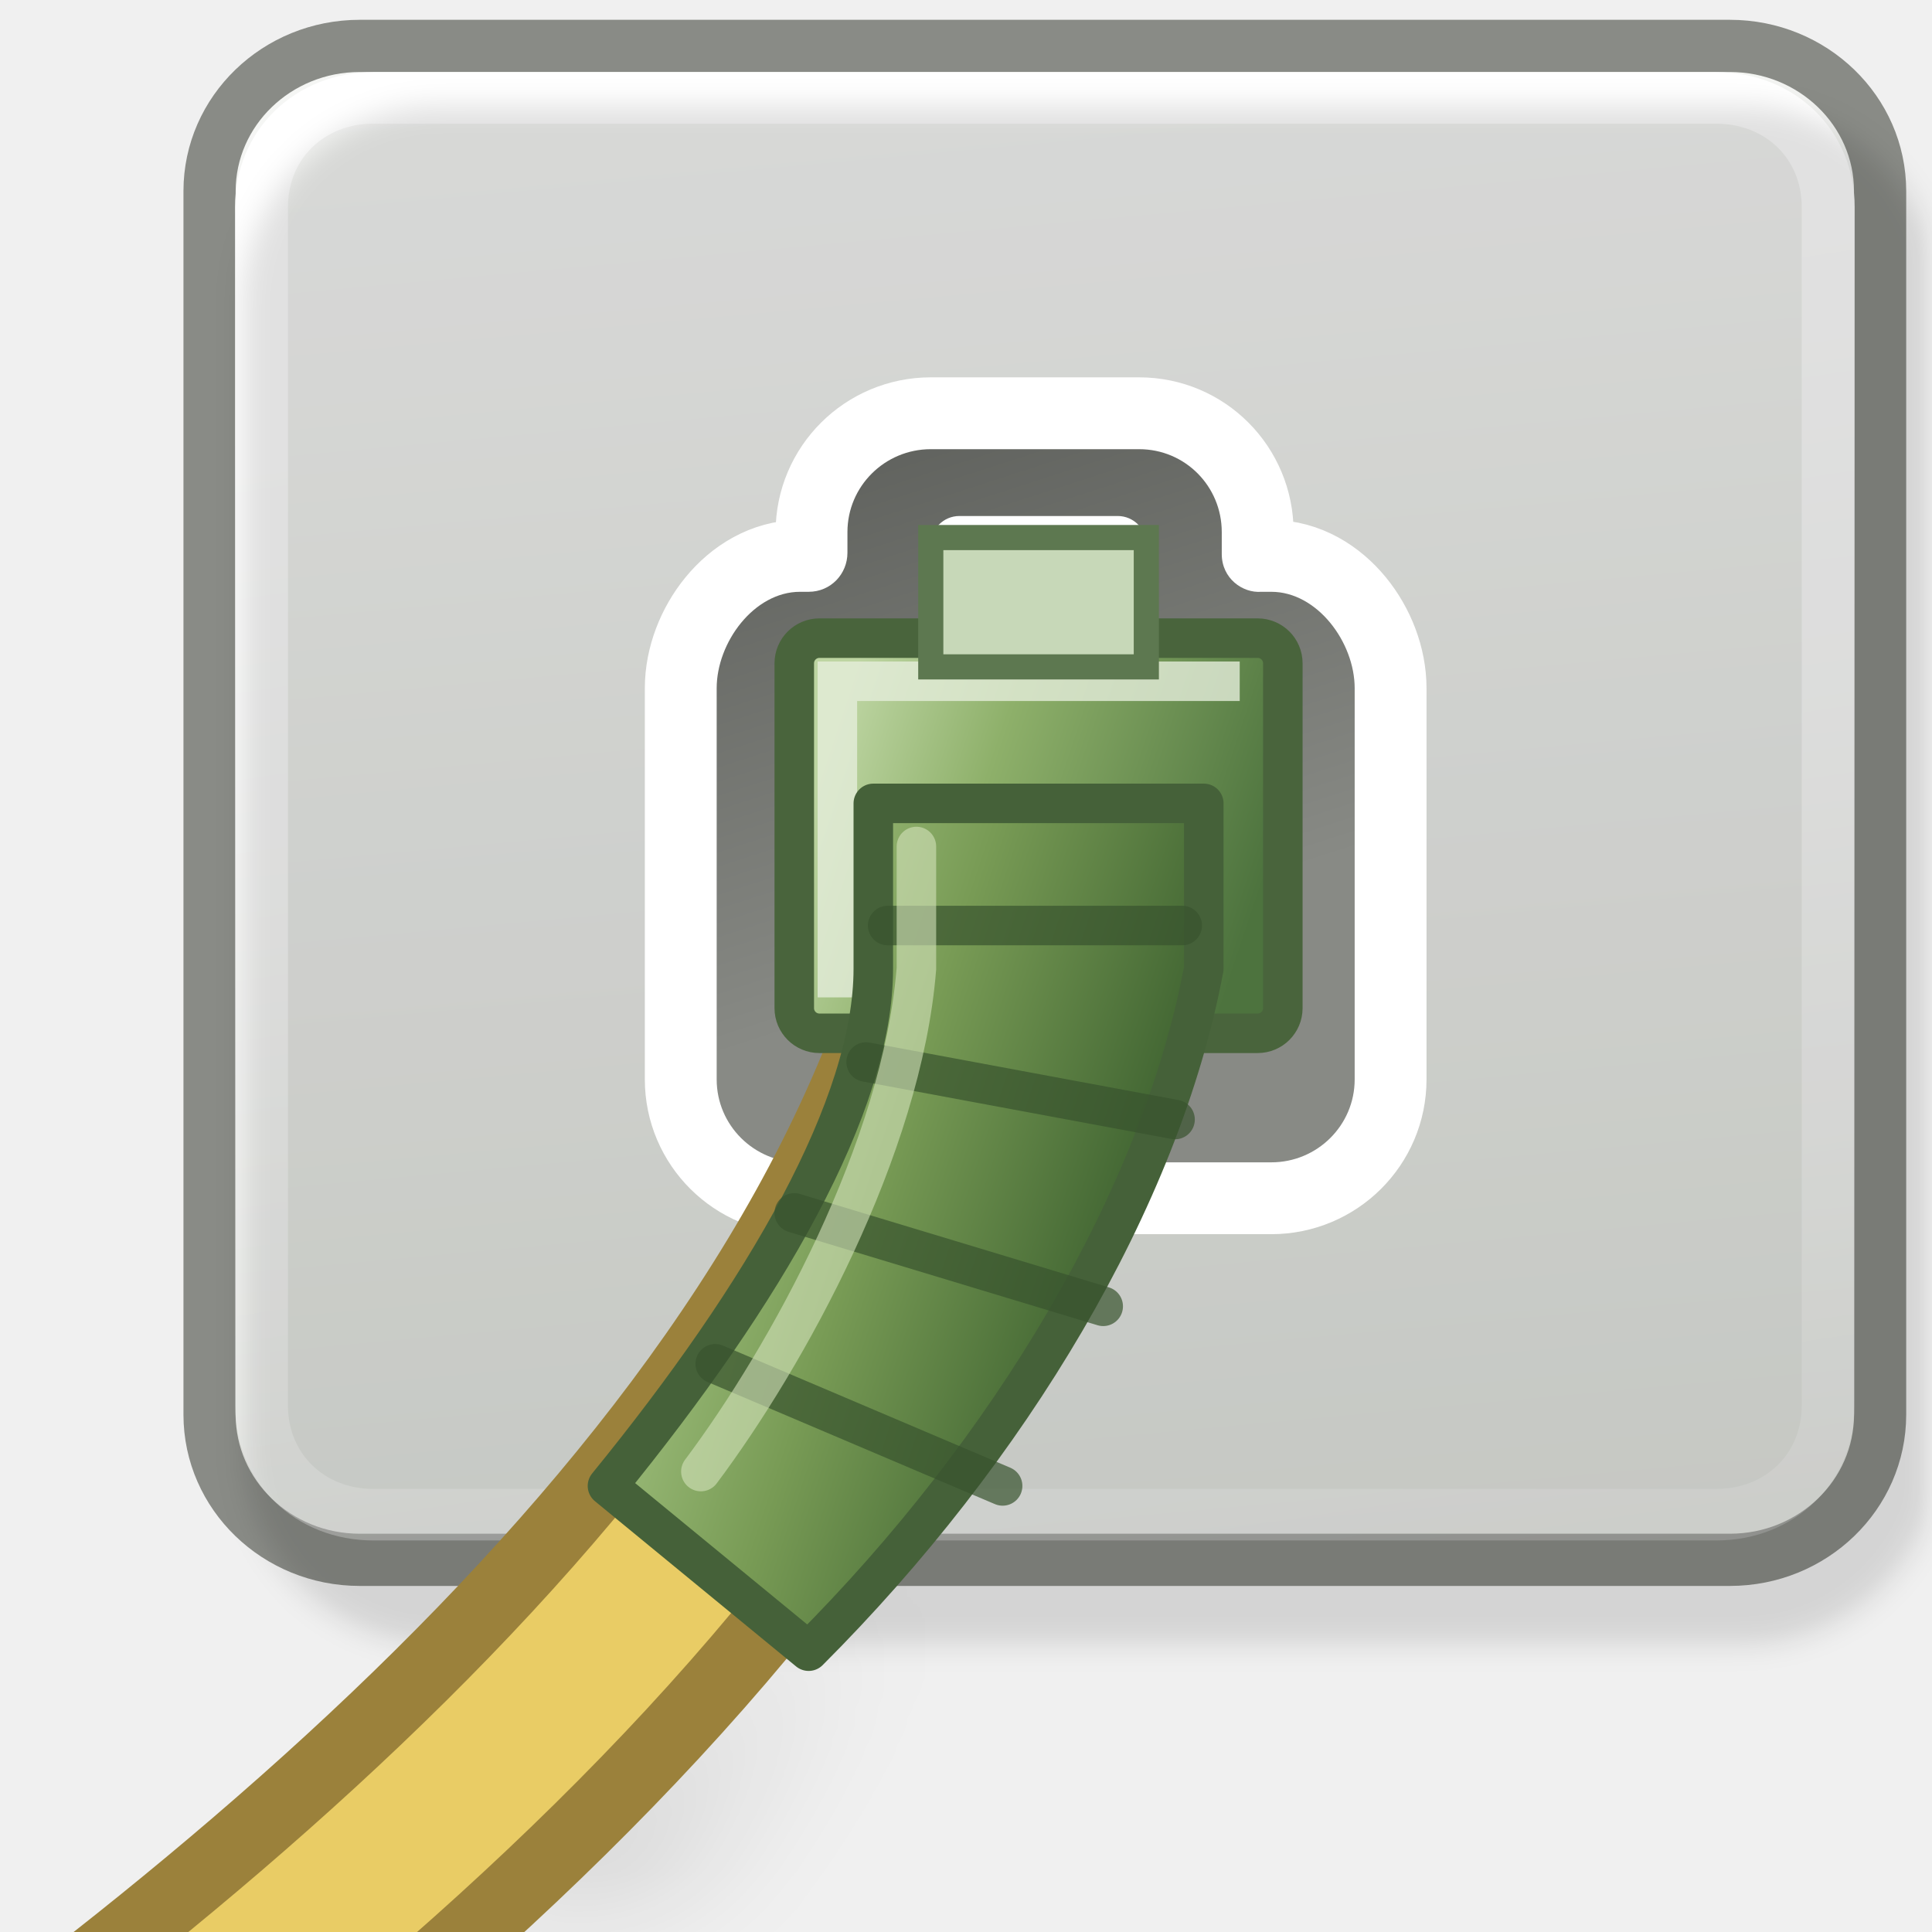
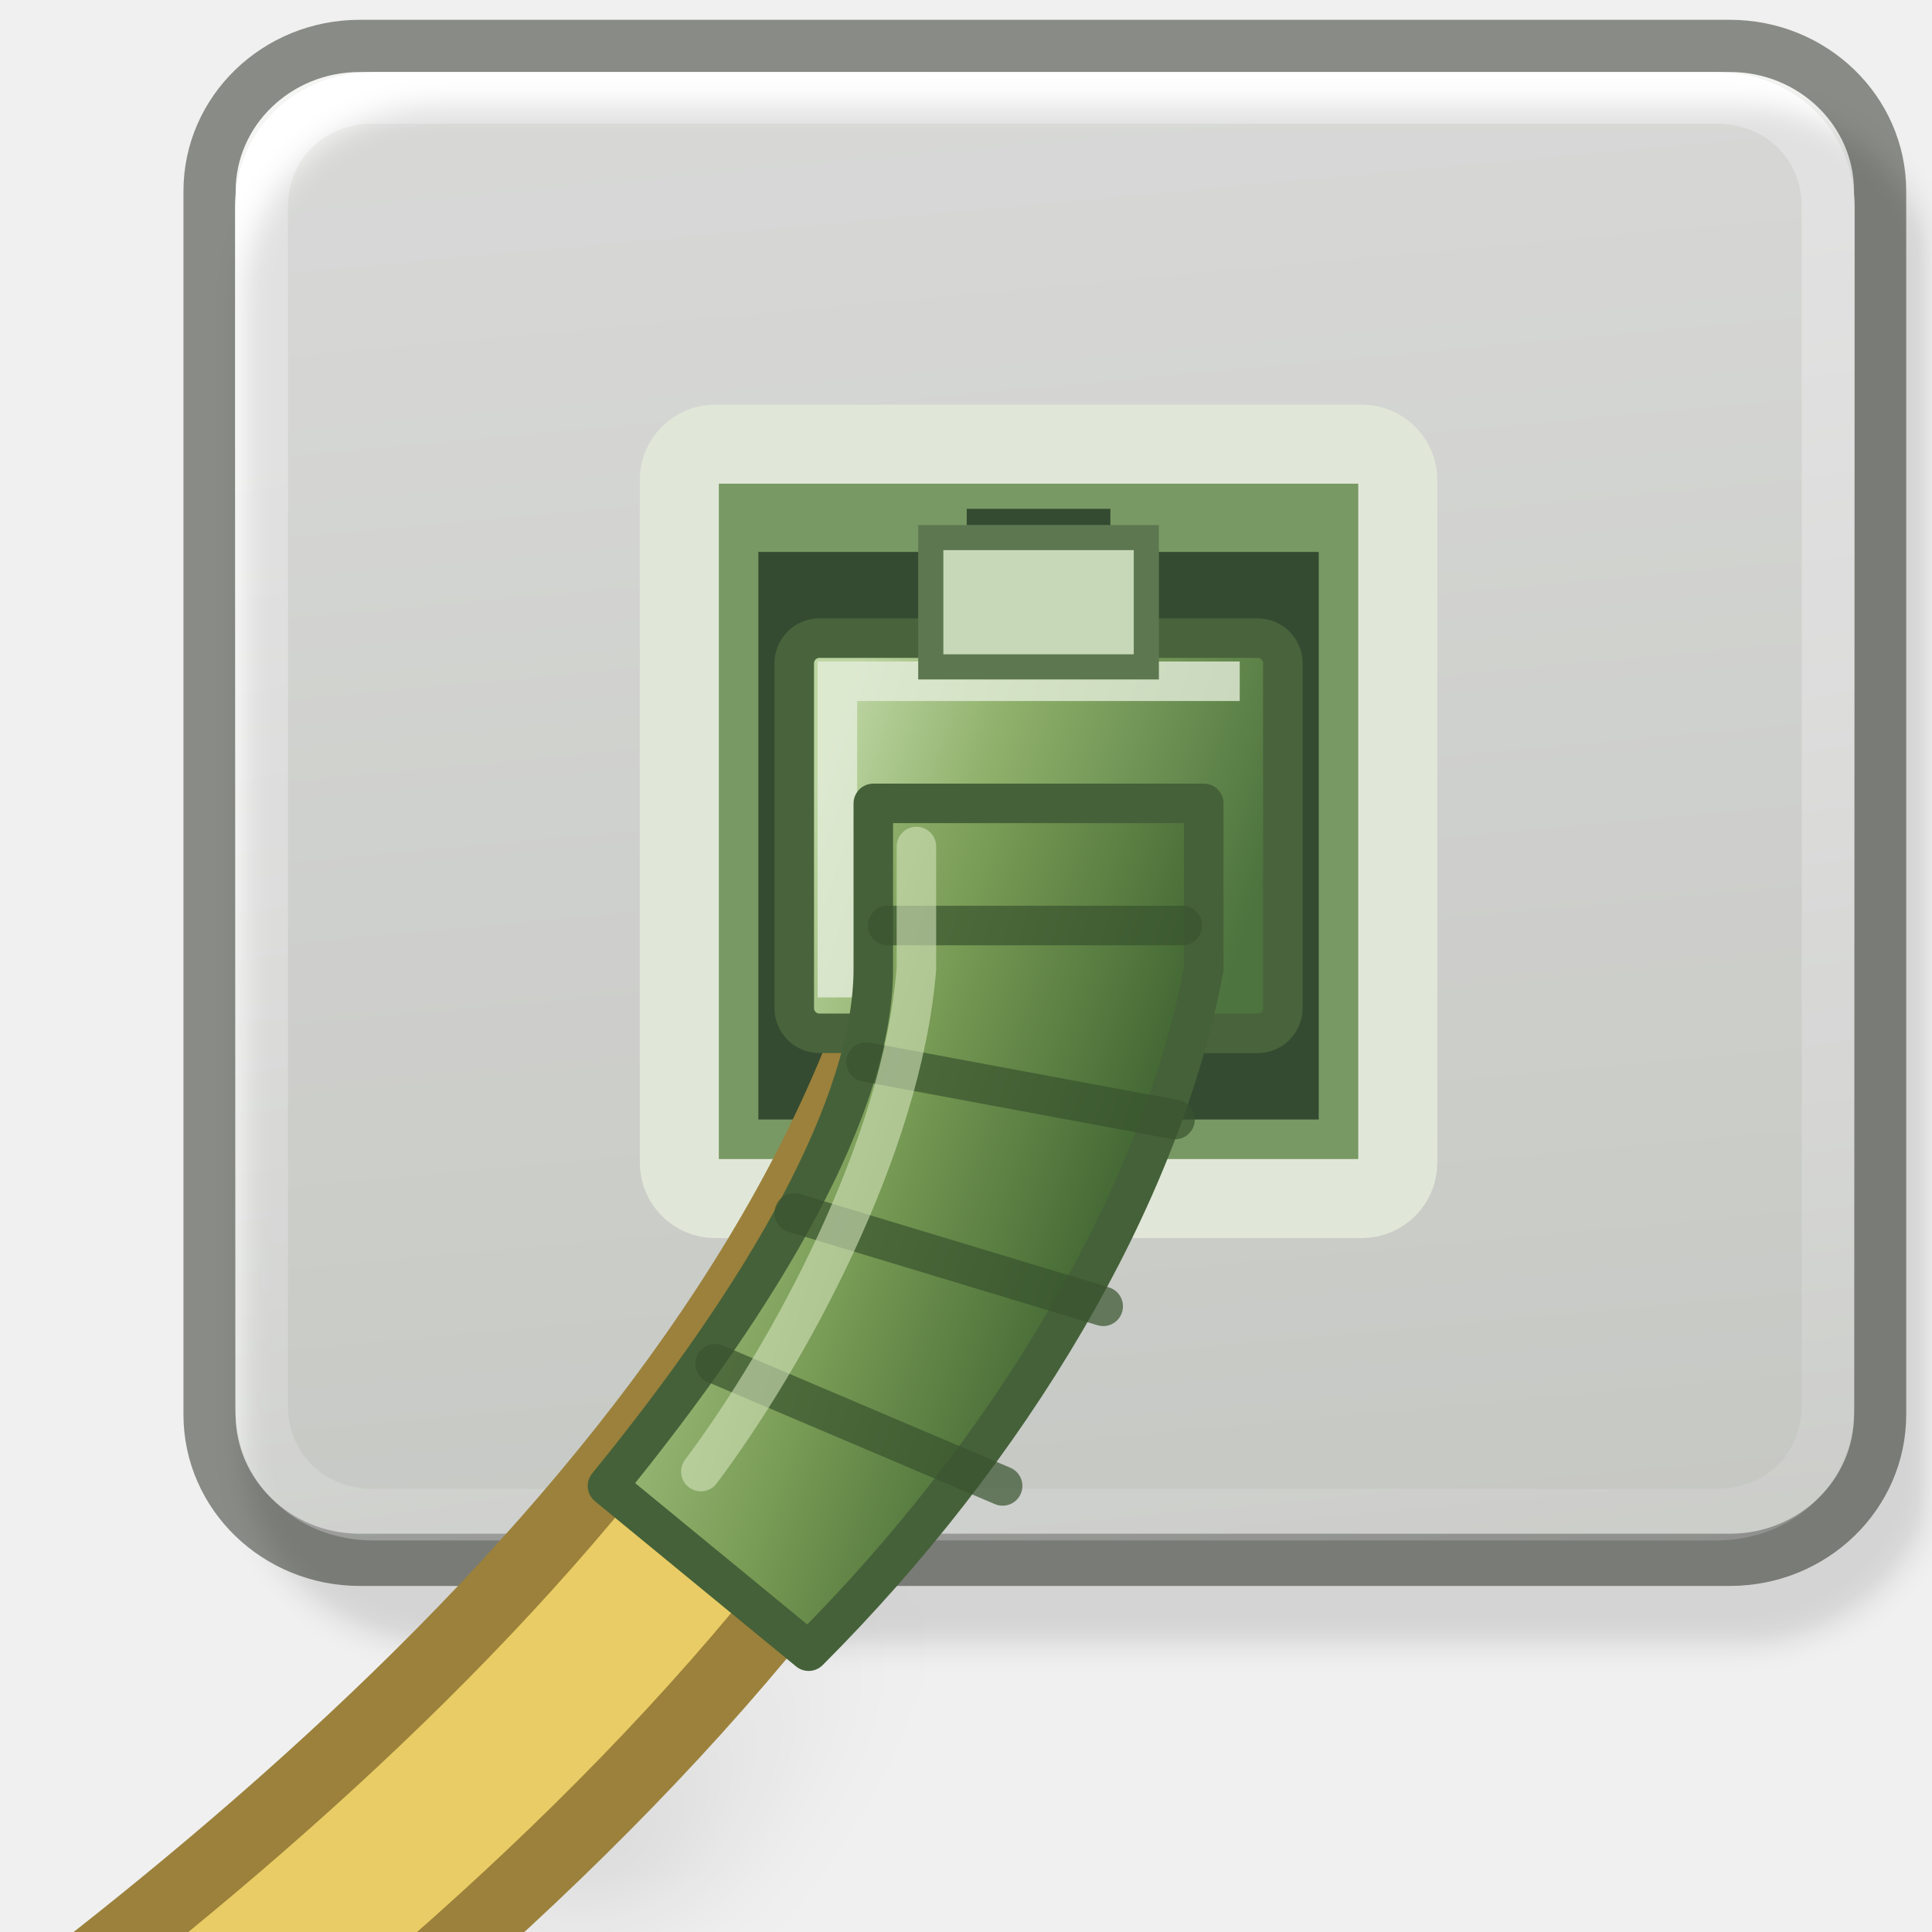
<svg xmlns="http://www.w3.org/2000/svg" xmlns:xlink="http://www.w3.org/1999/xlink" width="32" height="32" version="1.1" viewBox="0 0 48 48">
  <defs>
    <linearGradient id="linearGradient7887" x1="-7.975" x2="-11.01" y1="25.36" y2="-6.568" gradientTransform="matrix(2 0 0 1.933 43.5 .5333)" gradientUnits="userSpaceOnUse">
      <stop stop-color="#d3d7cf" offset="0" />
      <stop stop-color="#fff" offset="1" />
    </linearGradient>
    <linearGradient id="linearGradient7889" x1="-7.852" x2="-5.51" y1="3.755" y2="18.94" gradientUnits="userSpaceOnUse">
      <stop stop-color="#fff" offset="0" />
      <stop stop-color="#fff" stop-opacity="0" offset="1" />
    </linearGradient>
    <filter id="filter5386" x="-.02" y="-.022" width="1.039" height="1.044" color-interpolation-filters="sRGB">
      <feGaussianBlur stdDeviation="0.263" />
    </filter>
    <linearGradient id="linearGradient9" x1="25.05" x2="27.76" y1="16.17" y2="24.54" gradientTransform="matrix(1.088 0 0 1.086 294.4 40.06)" gradientUnits="userSpaceOnUse" xlink:href="#linearGradient3983" />
    <linearGradient id="linearGradient3983">
      <stop stop-color="#555753" offset="0" />
      <stop stop-color="#888a85" offset="1" />
    </linearGradient>
    <linearGradient id="linearGradient11" x1="326.5" x2="326.5" y1="61.7" y2="60.69" gradientUnits="userSpaceOnUse">
      <stop stop-color="#babdb6" offset="0" />
      <stop stop-color="#fff" offset="1" />
    </linearGradient>
    <radialGradient id="radialGradient4612-0" cx="306.5" cy="86.38" r="21.91" gradientTransform="matrix(2.238 -.5404 .1485 .615 -392 204.4)" gradientUnits="userSpaceOnUse">
      <stop offset="0" />
      <stop stop-opacity="0" offset="1" />
    </radialGradient>
    <filter id="filter4618-7" x="-.075" y="-.062" width="1.151" height="1.143">
      <feGaussianBlur stdDeviation="0.897" />
    </filter>
    <linearGradient id="linearGradient12" x1="322.3" x2="328.4" y1="62.62" y2="68.74" gradientTransform="matrix(.75 0 0 .8333 81.62 10.42)" gradientUnits="userSpaceOnUse" xlink:href="#linearGradient4206" />
    <linearGradient id="linearGradient4206">
      <stop stop-color="#fff" offset="0" />
      <stop stop-color="#babdb6" offset="1" />
    </linearGradient>
    <linearGradient id="linearGradient13" x1="325.4" x2="328.4" y1="63.27" y2="68.74" gradientTransform="matrix(.5 0 0 .5 -489.8 -97.75)" gradientUnits="userSpaceOnUse" xlink:href="#linearGradient4206" />
    <linearGradient id="linearGradient14" x1="-47.16" x2="-46.15" y1="39.38" y2="44.17" gradientTransform="translate(386,50)" gradientUnits="userSpaceOnUse">
      <stop stop-color="#e9cc65" offset="0" />
      <stop stop-color="#e9cc65" stop-opacity="0" offset="1" />
    </linearGradient>
    <linearGradient id="linearGradient15" x1="-48" x2="-46.75" y1="40.38" y2="45.69" gradientTransform="translate(386,50)" gradientUnits="userSpaceOnUse">
      <stop stop-color="#9b813b" offset="0" />
      <stop stop-color="#9b813b" stop-opacity="0" offset="1" />
    </linearGradient>
    <linearGradient id="scPlug" x1="323" y1="65" x2="329" y2="67" gradientUnits="userSpaceOnUse">
      <stop offset="0" stop-color="#bdd5a2" />
      <stop offset=".35" stop-color="#8eb06a" />
      <stop offset="1" stop-color="#4d733e" />
    </linearGradient>
    <linearGradient id="scBoot" x1="323" y1="65" x2="329" y2="67" gradientUnits="userSpaceOnUse">
      <stop offset="0" stop-color="#9dbd7b" />
      <stop offset=".4" stop-color="#789b55" />
      <stop offset="1" stop-color="#3c602f" />
    </linearGradient>
  </defs>
  <clipPath id="b">
    <rect x="68.78" y="-.093" width="58.26" height="58.26" rx="2.648" />
  </clipPath>
  <filter id="c" x="-.021" y="-.021" width="1.042" height="1.042" color-interpolation-filters="sRGB">
    <feGaussianBlur stdDeviation=".283" />
  </filter>
  <clipPath id="h">
    <path d="m-6.562 24.53c-0.388 0-0.692 0.219-0.906 0.469l-0.031-0.03-0.031 0.06-0.344 0.313-4.25 1.218c-0.03 0-0.06 0.02-0.09 0.03-0.549 0.274-0.902 0.554-1.094 0.937-0.192 0.384-0.116 0.867 0.125 1.156 0.329 0.394 0.858 0.553 1.407 0.657l-0.407 0.437c-0.06 0.05-0.1 0.116-0.125 0.188-0.03 0.121-0.07 0.316-0.125 0.5-0.02 0.04-0.03 0.08-0.03 0.125v6.656c0 0.299 0.113 0.582 0.313 0.813 0.199 0.23 0.511 0.406 0.875 0.406h7.843c0.324 0 0.657-0.116 0.906-0.375l4.651-4.81c0.226-0.235 0.344-0.539 0.344-0.875v-6.625c0-0.335-0.118-0.64-0.344-0.875-0.223-0.229-0.55-0.375-0.874-0.375z" />
  </clipPath>
  <filter id="i" x="-.038" y="-.044" width="1.077" height="1.087" color-interpolation-filters="sRGB">
    <feGaussianBlur stdDeviation=".149" />
  </filter>
  <filter id="p" x="-.02" y="-.024" width="1.04" height="1.047" color-interpolation-filters="sRGB">
    <feGaussianBlur stdDeviation=".071" />
  </filter>
  <filter id="x" x="-.036" y="-.042" width="1.071" height="1.083" color-interpolation-filters="sRGB">
    <feGaussianBlur stdDeviation=".167" />
  </filter>
  <clipPath id="A">
    <path d="m-95.3 143.8s-4.189 3.27-8.1 6.5c-1.95 1.62-3.69 3.22-4.72 4.78-0.51 0.78-0.98 1.62-0.65 2.78 0.16 0.58 0.61 1.12 1.09 1.41 0.48 0.28 0.96 0.4 1.5 0.47 2.13 0.24 4.73-0.4 7.849-1.28 3.113-0.89 6.669-2.09 10.25-3.25 3.581-1.17 7.196-2.31 10.34-3 3.147-0.7 5.835-0.89 7.375-0.5 0.729 0.18 0.745 0.3 0.75 0.31 0 0 0.06 0.33-0.219 0.94-0.567 1.2-2.245 3.11-4.187 4.93-3.885 3.64-8.844 7.13-8.844 7.13l1.75 2.44s5.041-3.52 9.156-7.38c2.058-1.93 3.879-3.89 4.813-5.87 0.466-1 0.776-2.12 0.343-3.25-0.433-1.14-1.541-1.87-2.812-2.19-2.46-0.62-5.444-0.21-8.781 0.53-3.337 0.73-7.019 1.85-10.62 3.03-3.607 1.18-7.129 2.4-10.12 3.25-2.913 0.83-5.293 1.22-6.473 1.13 0.62-0.95 2.3-2.56 4.16-4.1 3.721-3.08 7.969-6.37 7.969-6.37z" />
  </clipPath>
  <mask id="B" maskUnits="userSpaceOnUse">
    <rect x="-115.6" y="147" width="51.28" height="17.34" rx=".666" fill="url(#C)" fill-rule="evenodd" stroke-width="2" />
  </mask>
  <linearGradient id="C" x1="-112.3" x2="-112.3" y1="148.9" y2="164.5" gradientUnits="userSpaceOnUse">
    <stop offset="0" />
    <stop stop-color="#fff" offset=".218" />
    <stop stop-color="#fff" offset=".766" />
    <stop offset="1" />
  </linearGradient>
  <filter id="D" x="-.013" y="-.05" width="1.026" height="1.099" color-interpolation-filters="sRGB">
    <feGaussianBlur stdDeviation="0.001 0.244" />
  </filter>
  <filter id="H" x="-.395" y="-.574" width="1.79" height="2.147" color-interpolation-filters="sRGB">
    <feGaussianBlur stdDeviation="2.895" />
  </filter>
  <g transform="matrix(1.297 0 0 1.297 -13.6 -.805)" enable-background="new">
    <g enable-background="new">
      <rect x="14.5" y="1.5" width="32" height="29" rx="2.877" ry="2.781" fill="url(#linearGradient7887)" fill-rule="evenodd" stroke="#888a85" stroke-dashoffset=".7" stroke-linecap="round" stroke-linejoin="round" stroke-opacity=".992" />
      <path transform="matrix(2.143 0 0 2.087 44.43 -.6302)" d="m-12.5 1.498c-0.573 0-1.002 0.429-1.002 1.002v11c0 0.573 0.429 1.002 1.002 1.002h12c0.573 0 1.002-0.429 1.002-1.002v-11c0-0.573-0.429-1.002-1.002-1.002z" fill="none" stroke="url(#linearGradient7889)" stroke-dashoffset=".7" stroke-linecap="round" stroke-linejoin="round" stroke-opacity=".992" stroke-width=".473" />
      <rect transform="matrix(1.016 0 0 1.016 -.49 -.2715)" x="15.38" y="2.875" width="32" height="29" rx="3.723" ry="3.723" fill-rule="evenodd" filter="url(#filter5386)" opacity=".12" />
    </g>
  </g>
  <g transform="matrix(1.785 0 0 1.785 -557 -94.28)" enable-background="new">
-     <path d="m325 59.07c-0.64 0-1.16 0.516-1.16 1.154v0.288c0 0.293-0.23 0.543-0.54 0.543h-0.12c-0.64 0-1.16 0.704-1.16 1.342v5.445c0 0.638 0.52 1.154 1.16 1.154h6.56c0.64 0 1.16-0.516 1.16-1.154v-5.445c0-0.638-0.52-1.342-1.16-1.342h-0.14c-0.26 0.02-0.55-0.186-0.55-0.526v-0.305c0-0.638-0.51-1.154-1.15-1.154z" fill="url(#linearGradient9)" fill-rule="evenodd" stroke="#fff" stroke-width="2" />
-     <path d="m325 59.07c-0.64 0-1.16 0.516-1.16 1.154v0.288c0 0.293-0.23 0.543-0.54 0.543h-0.12c-0.64 0-1.16 0.704-1.16 1.342v5.445c0 0.638 0.52 1.154 1.16 1.154h6.56c0.64 0 1.16-0.516 1.16-1.154v-5.445c0-0.638-0.52-1.342-1.16-1.342h-0.14c-0.26 0.02-0.55-0.186-0.55-0.526v-0.305c0-0.638-0.51-1.154-1.15-1.154z" fill="url(#linearGradient9)" fill-rule="evenodd" />
-     <rect x="325" y="60" width="3" height="2" rx=".398" ry=".398" color="#000000" fill="url(#linearGradient11)" />
+     <path d="M322 59H331A.5.5 0 0 1 331.5 59.5V69A.5.5 0 0 1 331 69.5H322A.5.5 0 0 1 321.5 69V59.5A.5.5 0 0 1 322 59Z" fill="#789964" fill-rule="evenodd" stroke="#e1e7d8" stroke-width="1.1" />
+     <path d="M322.6 60.5H325.5V59.9H327.5V60.5H330.4V68.4H322.6Z" fill="#354b31" fill-rule="evenodd" />
    <path d="m327.7 103.7s20-14 12-16-28.06 7.627-38 7c-10.11-0.638 22.5-9.83 24.77-27.71" fill="none" filter="url(#filter4618-7)" opacity=".494" stroke="url(#radialGradient4612-0)" stroke-width="2" />
    <path d="m325 63.81c-1.03 8.083-9.29 14.95-16.38 19.75-3.54 2.401-6.67 4.247-8.53 5.718-0.46 0.368-0.85 0.712-1.18 1.125-0.34 0.414-0.74 1.02-0.57 1.907 0.17 0.886 0.92 1.362 1.47 1.562 0.56 0.2 1.11 0.299 1.81 0.344 5.52 0.347 13.01-2.019 20.25-4.094 7.25-2.075 14.34-3.76 17.5-2.969 0.73 0.182 0.75 0.332 0.75 0.344 0 0.01 0 0.304-0.25 0.906-0.56 1.204-2.21 3.148-4.15 4.969-3.89 3.642-8.85 7.095-8.85 7.095l1.72 2.47s5.04-3.519 9.16-7.377c2.06-1.93 3.91-3.892 4.84-5.875 0.47-0.992 0.75-2.114 0.32-3.25-0.44-1.137-1.55-1.87-2.82-2.188-4.83-1.209-11.76 0.918-19.03 3-6.88 1.972-13.91 3.965-18.4 3.938 1.62-1.195 4.33-2.874 7.65-5.125 7.26-4.922 16.44-12.08 17.69-21.88z" color="#000000" fill="url(#linearGradient14)" fill-rule="evenodd" stroke="url(#linearGradient15)" stroke-linejoin="round" />
    <rect x="323.1" y="61.7" width="6.8" height="5.5" rx=".35" fill="url(#scPlug)" stroke="#49643c" stroke-width=".55" />
    <path d="M323.7 66.7V62.3H329.3" fill="none" stroke="#e4edda" stroke-width=".55" stroke-opacity=".8" />
    <path d="M325 60.3H328V62.1H325Z" fill="#c7d8b8" stroke="#5d7850" stroke-width=".35" />
    <path d="M324.2 64H328.8V66.3C328.2 69.5 326.1 73 323.3 75.8L320.5 73.5C322.7 70.8 324.2 68.2 324.2 66.3Z" fill="url(#scBoot)" stroke="#456139" stroke-width=".55" stroke-linejoin="round" />
    <path d="M324.4 65.7H328.5M324.1 67.6L328.4 68.4M323.1 69.7L327.4 71M322 71.8L326 73.5" fill="none" stroke="#38532e" stroke-opacity=".7" stroke-width=".55" stroke-linecap="round" />
    <path d="M324.8 64.6V66.3C324.6 68.8 323 71.7 321.8 73.3" fill="none" stroke="#d4e3bb" stroke-opacity=".6" stroke-width=".55" stroke-linecap="round" />
  </g>
</svg>
